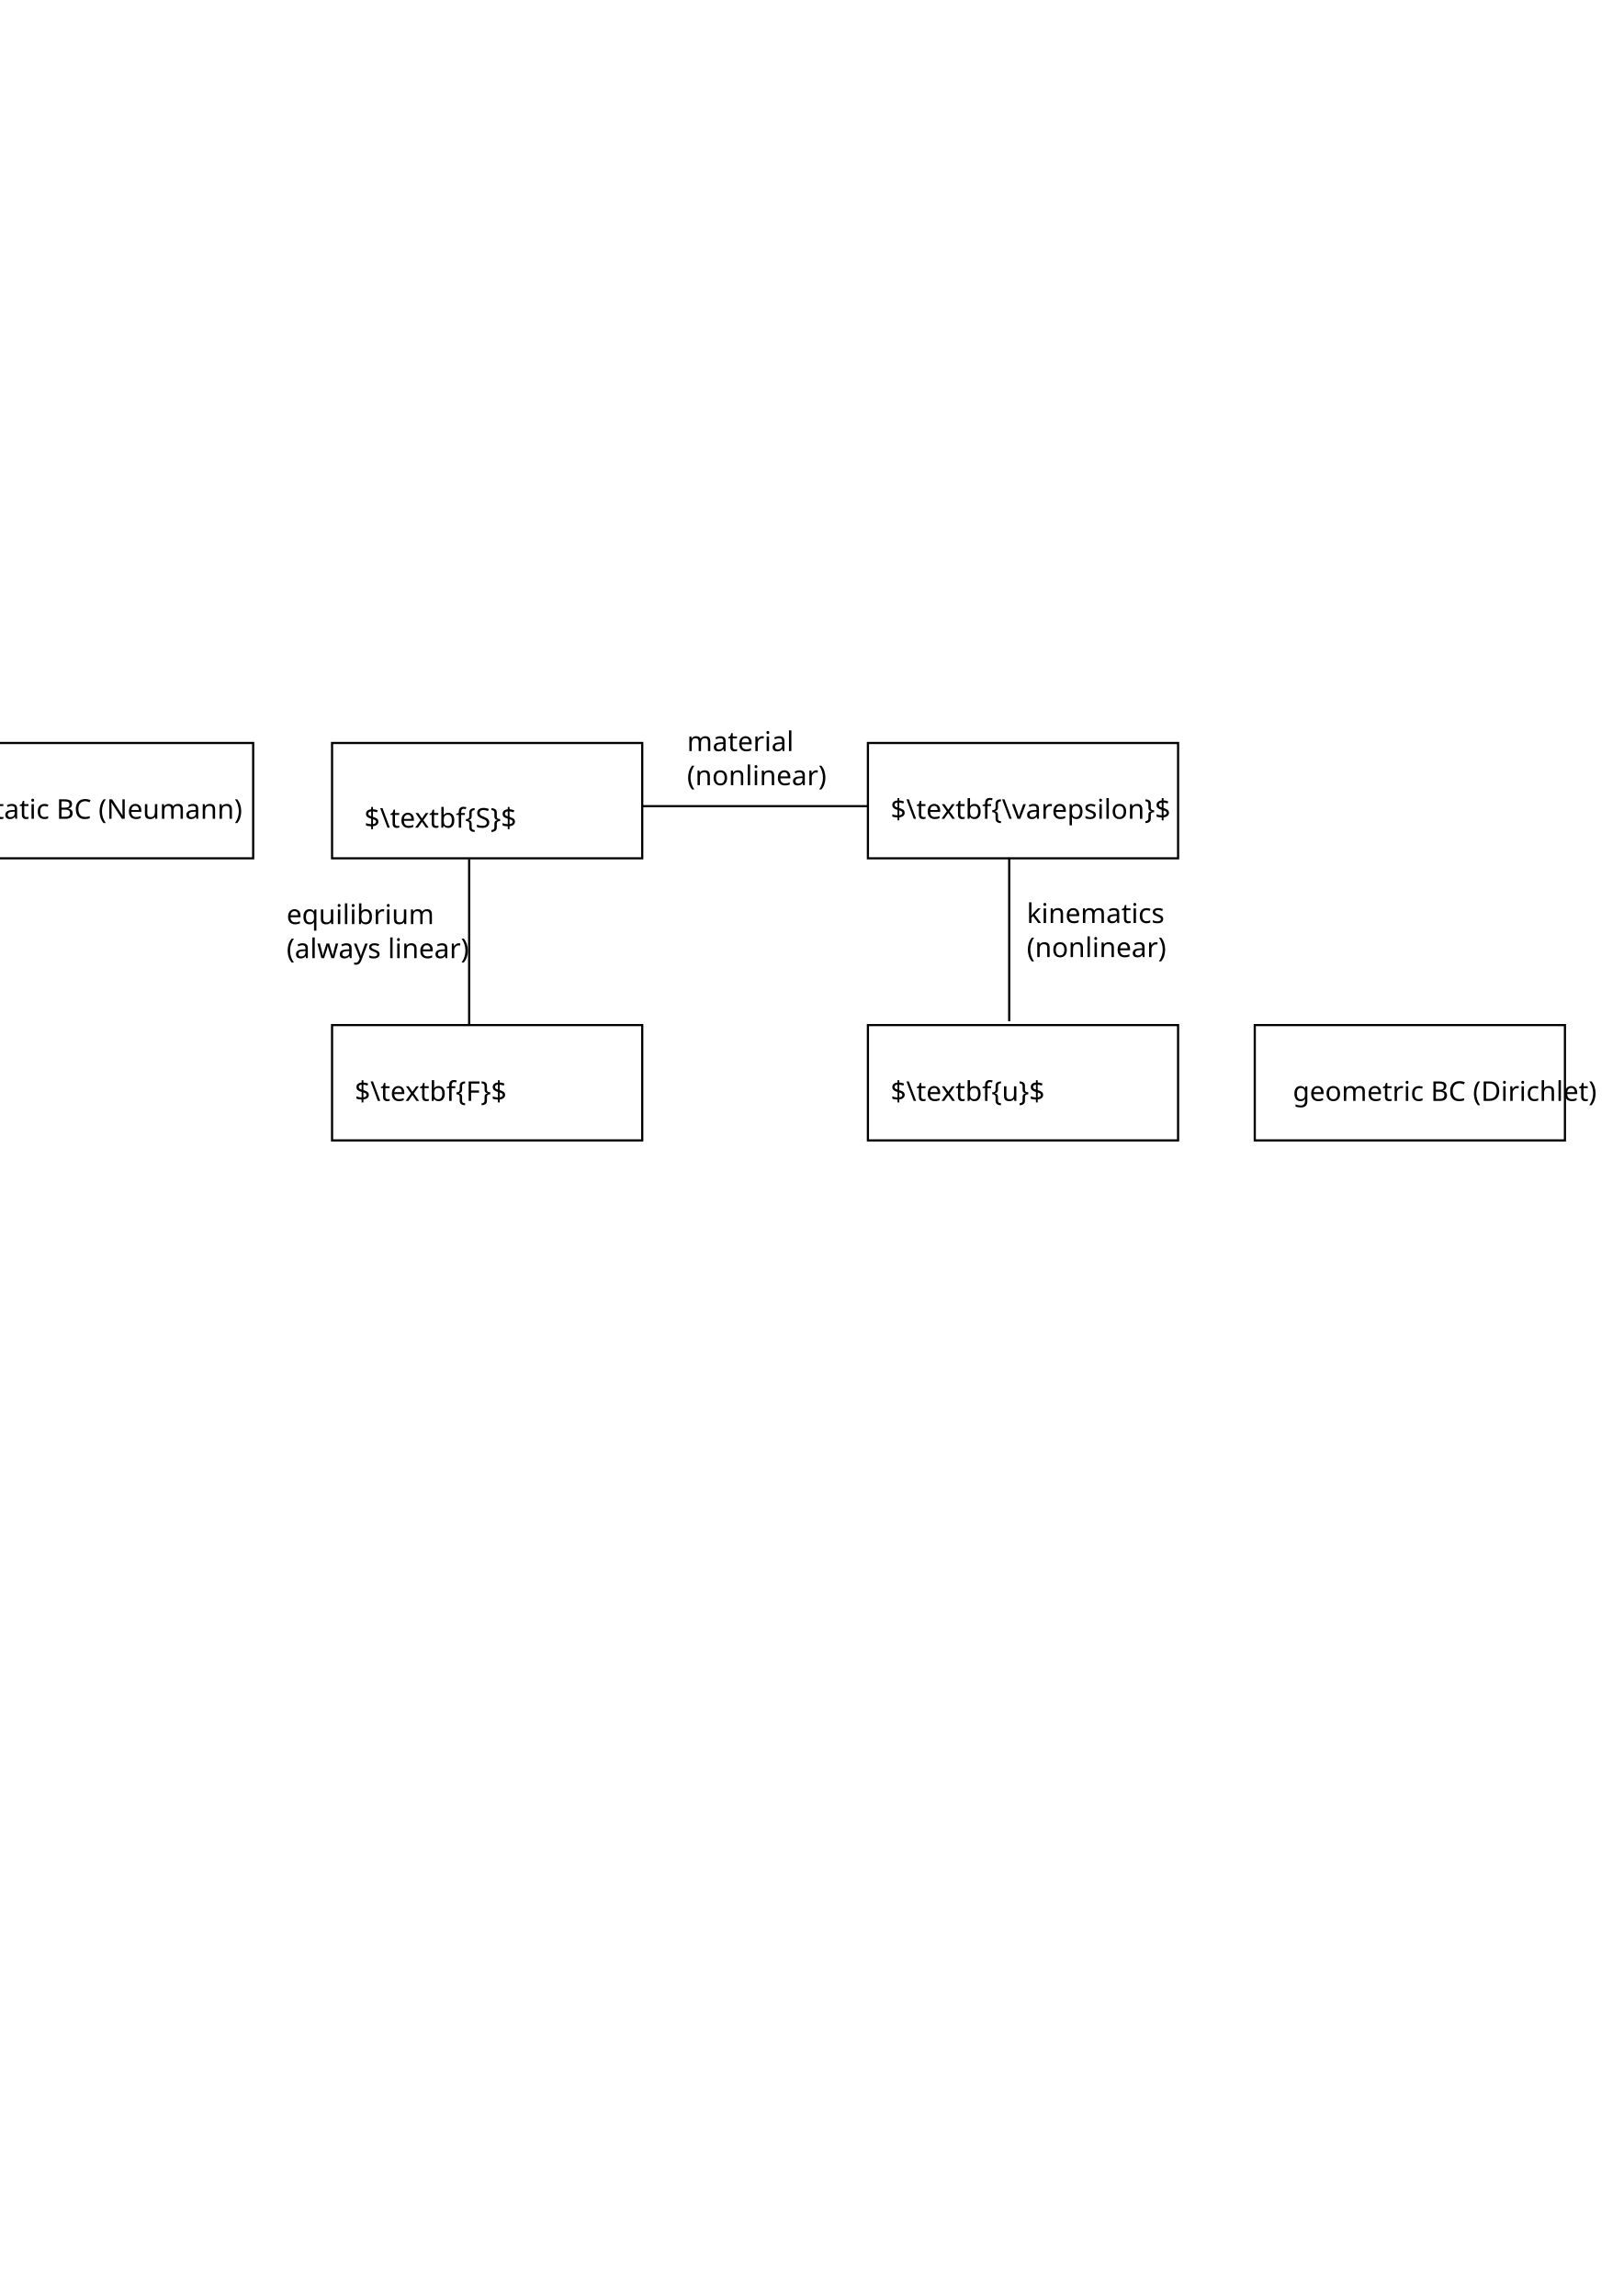
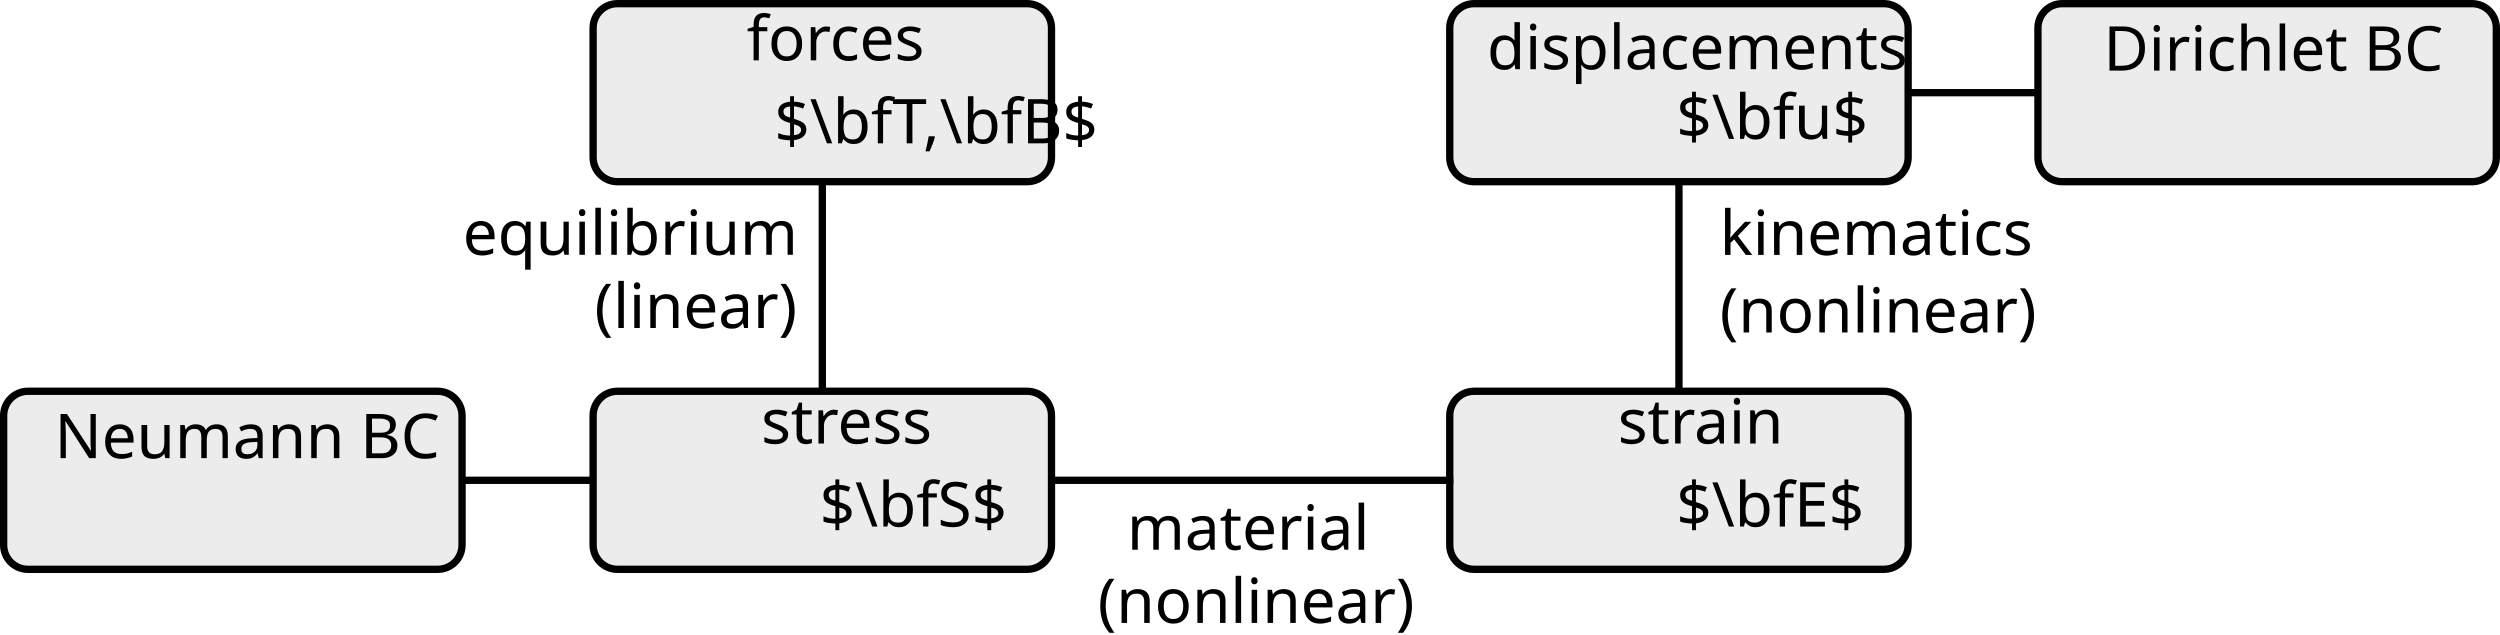
- <svg xmlns="http://www.w3.org/2000/svg" width="210mm" height="297mm" viewBox="0 0 744.094 1052.362" id="svg2" version="1.1">
-   <defs id="defs4" />
-   <g id="layer1">
-     <g id="g4329" transform="translate(-1.6555,1.2771484e-5)">
-       <rect y="340.545" x="153.828" height="52.857" width="142.143" id="rect4136" style="opacity:1;fill:none;fill-opacity:1;stroke:#000000;stroke-width:1;stroke-linecap:round;stroke-miterlimit:100;stroke-dasharray:none;stroke-dashoffset:0;stroke-opacity:1" />
-       <text id="text4157" y="379.347" x="168.609" style="font-style:normal;font-variant:normal;font-weight:500;font-stretch:normal;font-size:31.25px;line-height:125%;font-family:'CMU Serif';-inkscape-font-specification:'CMU Serif, Medium';text-align:start;letter-spacing:0px;word-spacing:0px;writing-mode:lr-tb;text-anchor:start;fill:#000000;fill-opacity:1;stroke:none;stroke-width:1px;stroke-linecap:butt;stroke-linejoin:miter;stroke-opacity:1" xml:space="preserve">
-         <tspan style="font-size:12.5px" y="379.347" x="168.609" id="tspan4159">$\textbf{S}$</tspan>
-       </text>
-     </g>
-     <g id="g4271" transform="translate(45.55791,-3.535571)">
-       <rect y="344.081" x="352.183" height="52.857" width="142.143" id="rect4136-0" style="opacity:1;fill:none;fill-opacity:1;stroke:#000000;stroke-width:1;stroke-linecap:round;stroke-miterlimit:100;stroke-dasharray:none;stroke-dashoffset:0;stroke-opacity:1" />
-       <text id="text4157-8" y="378.827" x="362.578" style="font-style:normal;font-variant:normal;font-weight:500;font-stretch:normal;font-size:31.25px;line-height:125%;font-family:'CMU Serif';-inkscape-font-specification:'CMU Serif, Medium';text-align:start;letter-spacing:0px;word-spacing:0px;writing-mode:lr-tb;text-anchor:start;fill:#000000;fill-opacity:1;stroke:none;stroke-width:1px;stroke-linecap:butt;stroke-linejoin:miter;stroke-opacity:1" xml:space="preserve">
-         <tspan style="font-size:12.5px" y="378.827" x="362.578" id="tspan4159-6">$\textbf{\varepsilon}$</tspan>
-       </text>
-     </g>
-     <g id="g4225" transform="translate(2.121359,79.80205)">
-       <rect y="390.043" x="395.619" height="52.857" width="142.143" id="rect4136-0-2" style="opacity:1;fill:none;fill-opacity:1;stroke:#000000;stroke-width:1;stroke-linecap:round;stroke-miterlimit:100;stroke-dasharray:none;stroke-dashoffset:0;stroke-opacity:1" />
-       <text id="text4157-8-4" y="424.789" x="406.015" style="font-style:normal;font-variant:normal;font-weight:500;font-stretch:normal;font-size:31.25px;line-height:125%;font-family:'CMU Serif';-inkscape-font-specification:'CMU Serif, Medium';text-align:start;letter-spacing:0px;word-spacing:0px;writing-mode:lr-tb;text-anchor:start;fill:#000000;fill-opacity:1;stroke:none;stroke-width:1px;stroke-linecap:butt;stroke-linejoin:miter;stroke-opacity:1" xml:space="preserve">
-         <tspan style="font-size:12.5px" y="424.789" x="406.015" id="tspan4159-6-7">$\textbf{u}$</tspan>
-       </text>
-     </g>
-     <g id="g4225-2" transform="translate(-243.4468,79.80205)">
-       <rect y="390.043" x="395.619" height="52.857" width="142.143" id="rect4136-0-2-8" style="opacity:1;fill:none;fill-opacity:1;stroke:#000000;stroke-width:1;stroke-linecap:round;stroke-miterlimit:100;stroke-dasharray:none;stroke-dashoffset:0;stroke-opacity:1" />
-       <text id="text4157-8-4-3" y="424.789" x="406.015" style="font-style:normal;font-variant:normal;font-weight:500;font-stretch:normal;font-size:31.25px;line-height:125%;font-family:'CMU Serif';-inkscape-font-specification:'CMU Serif, Medium';text-align:start;letter-spacing:0px;word-spacing:0px;writing-mode:lr-tb;text-anchor:start;fill:#000000;fill-opacity:1;stroke:none;stroke-width:1px;stroke-linecap:butt;stroke-linejoin:miter;stroke-opacity:1" xml:space="preserve">
-         <tspan style="font-size:12.5px" y="424.789" x="406.015" id="tspan4159-6-7-0">$\textbf{F}$</tspan>
-       </text>
-     </g>
-     <g id="g4300" transform="translate(-377.7971,-11.61678)">
-       <rect y="352.162" x="351.677" height="52.857" width="142.143" id="rect4136-0-8" style="opacity:1;fill:none;fill-opacity:1;stroke:#000000;stroke-width:1;stroke-linecap:round;stroke-miterlimit:100;stroke-dasharray:none;stroke-dashoffset:0;stroke-opacity:1" />
-       <text id="text4157-8-9" y="386.908" x="369.144" style="font-style:normal;font-variant:normal;font-weight:500;font-stretch:normal;font-size:31.25px;line-height:125%;font-family:'CMU Serif';-inkscape-font-specification:'CMU Serif, Medium';text-align:start;letter-spacing:0px;word-spacing:0px;writing-mode:lr-tb;text-anchor:start;fill:#000000;fill-opacity:1;stroke:none;stroke-width:1px;stroke-linecap:butt;stroke-linejoin:miter;stroke-opacity:1" xml:space="preserve">
-         <tspan style="font-size:12.5px" y="386.908" x="369.144" id="tspan4159-6-1">static BC (Neumann)</tspan>
-       </text>
-     </g>
-     <g id="g4300-7" transform="translate(223.3448,117.6828)">
-       <rect y="352.162" x="351.677" height="52.857" width="142.143" id="rect4136-0-8-4" style="opacity:1;fill:none;fill-opacity:1;stroke:#000000;stroke-width:1;stroke-linecap:round;stroke-miterlimit:100;stroke-dasharray:none;stroke-dashoffset:0;stroke-opacity:1" />
-       <text id="text4157-8-9-9" y="386.908" x="369.144" style="font-style:normal;font-variant:normal;font-weight:500;font-stretch:normal;font-size:31.25px;line-height:125%;font-family:'CMU Serif';-inkscape-font-specification:'CMU Serif, Medium';text-align:start;letter-spacing:0px;word-spacing:0px;writing-mode:lr-tb;text-anchor:start;fill:#000000;fill-opacity:1;stroke:none;stroke-width:1px;stroke-linecap:butt;stroke-linejoin:miter;stroke-opacity:1" xml:space="preserve">
-         <tspan style="font-size:12.5px" y="386.908" x="369.144" id="tspan4159-6-1-9">geometric BC (Dirichlet)</tspan>
-       </text>
-     </g>
-     <path style="fill:none;fill-rule:evenodd;stroke:#000000;stroke-width:1px;stroke-linecap:butt;stroke-linejoin:miter;stroke-opacity:1" d="m 215,393.791 0,75.714" id="path4342" />
-     <path style="fill:none;fill-rule:evenodd;stroke:#000000;stroke-width:1px;stroke-linecap:butt;stroke-linejoin:miter;stroke-opacity:1" d="m 294.286,369.505 103.338,0" id="path4344" />
-     <path style="fill:none;fill-rule:evenodd;stroke:#000000;stroke-width:1px;stroke-linecap:butt;stroke-linejoin:miter;stroke-opacity:1" d="m 462.492,393.076 0,75" id="path4346" />
-     <text xml:space="preserve" style="font-style:normal;font-variant:normal;font-weight:500;font-stretch:normal;font-size:31.25px;line-height:125%;font-family:'CMU Serif';-inkscape-font-specification:'CMU Serif, Medium';text-align:start;letter-spacing:0px;word-spacing:0px;writing-mode:lr-tb;text-anchor:start;fill:#000000;fill-opacity:1;stroke:none;stroke-width:1px;stroke-linecap:butt;stroke-linejoin:miter;stroke-opacity:1" x="131.32" y="423.542" id="text4348">
-       <tspan id="tspan4350" x="131.32" y="423.542" style="font-size:12.5px">equilibrium</tspan>
-       <tspan x="131.32" y="439.167" id="tspan4352" style="font-size:12.5px">(always linear)</tspan>
+ <svg xmlns="http://www.w3.org/2000/svg" width="170.792mm" height="43.366mm" viewBox="0 0 170.792 43.366" version="1.1" id="svg8">
+   <defs id="defs2" />
+   <g id="layer1" transform="translate(5.590887,-3.950775)">
+     <path style="fill:none;fill-rule:evenodd;stroke:#000000;stroke-width:0.5;stroke-linecap:butt;stroke-linejoin:miter;stroke-miterlimit:4;stroke-dasharray:none;stroke-opacity:1" d="M 147.075,10.282 H 119.86" id="path1009" />
+     <path id="path1007" d="M 50.691,36.763 H 23.477" style="fill:none;fill-rule:evenodd;stroke:#000000;stroke-width:0.5;stroke-linecap:butt;stroke-linejoin:miter;stroke-miterlimit:4;stroke-dasharray:none;stroke-opacity:1" />
+     <flowRoot xml:space="preserve" id="flowRoot858" style="font-style:normal;font-variant:normal;font-weight:normal;font-stretch:normal;font-size:16px;line-height:125%;font-family:'Univers for UniS 55 Roman';-inkscape-font-specification:'Univers for UniS 55 Roman, ';text-align:start;letter-spacing:0px;word-spacing:0px;writing-mode:lr-tb;text-anchor:start;fill:#000000;fill-opacity:1;stroke:none;stroke-width:1px;stroke-linecap:butt;stroke-linejoin:miter;stroke-opacity:1" transform="scale(0.2645833)">
+       <flowRegion id="flowRegion860">
+         <rect id="rect862" width="28.571" height="32.5" x="110.714" y="2.163" />
+       </flowRegion>
+       <flowPara id="flowPara864" />
+     </flowRoot>
+     <rect ry="1.659" y="4.201" x="93.452" height="12.162" width="31.315" id="rect866" style="opacity:1;fill:#ececec;fill-opacity:1;fill-rule:nonzero;stroke:#000000;stroke-width:0.5;stroke-linecap:round;stroke-linejoin:bevel;stroke-miterlimit:4;stroke-dasharray:none;stroke-dashoffset:0;stroke-opacity:1;paint-order:markers fill stroke" />
+     <text id="text870" y="8.676" x="95.997" style="font-style:normal;font-variant:normal;font-weight:normal;font-stretch:normal;font-size:4.233px;line-height:125%;font-family:'Univers for UniS 55 Roman';-inkscape-font-specification:'Univers for UniS 55 Roman, ';text-align:start;letter-spacing:0px;word-spacing:0px;writing-mode:lr-tb;text-anchor:start;fill:#000000;fill-opacity:1;stroke:none;stroke-width:0.265px;stroke-linecap:butt;stroke-linejoin:miter;stroke-opacity:1" xml:space="preserve">
+       <tspan style="stroke-width:0.265px" y="8.676" x="95.997" id="tspan868">displacements</tspan>
    </text>
-     <text xml:space="preserve" style="font-style:normal;font-variant:normal;font-weight:500;font-stretch:normal;font-size:31.25px;line-height:125%;font-family:'CMU Serif';-inkscape-font-specification:'CMU Serif, Medium';text-align:start;letter-spacing:0px;word-spacing:0px;writing-mode:lr-tb;text-anchor:start;fill:#000000;fill-opacity:1;stroke:none;stroke-width:1px;stroke-linecap:butt;stroke-linejoin:miter;stroke-opacity:1" x="470.539" y="423.05" id="text4348-3">
-       <tspan id="tspan4350-5" x="470.539" y="423.05" style="font-size:12.5px">kinematics</tspan>
-       <tspan x="470.539" y="438.675" id="tspan4352-7" style="font-size:12.5px">(nonlinear)</tspan>
+     <text id="text874" y="13.44" x="108.926" style="font-style:normal;font-variant:normal;font-weight:normal;font-stretch:normal;font-size:4.233px;line-height:125%;font-family:'Univers for UniS 55 Roman';-inkscape-font-specification:'Univers for UniS 55 Roman, ';text-align:start;letter-spacing:0px;word-spacing:0px;writing-mode:lr-tb;text-anchor:start;fill:#000000;fill-opacity:1;stroke:none;stroke-width:0.265px;stroke-linecap:butt;stroke-linejoin:miter;stroke-opacity:1" xml:space="preserve">
+       <tspan style="stroke-width:0.265px" y="13.44" x="108.926" id="tspan872">$\bfu$</tspan>
    </text>
-     <text xml:space="preserve" style="font-style:normal;font-variant:normal;font-weight:500;font-stretch:normal;font-size:31.25px;line-height:125%;font-family:'CMU Serif';-inkscape-font-specification:'CMU Serif, Medium';text-align:start;letter-spacing:0px;word-spacing:0px;writing-mode:lr-tb;text-anchor:start;fill:#000000;fill-opacity:1;stroke:none;stroke-width:1px;stroke-linecap:butt;stroke-linejoin:miter;stroke-opacity:1" x="314.844" y="344.259" id="text4348-3-0">
-       <tspan id="tspan4350-5-8" x="314.844" y="344.259" style="font-size:12.5px">material</tspan>
-       <tspan x="314.844" y="359.884" id="tspan4352-7-1" style="font-size:12.5px">(nonlinear)</tspan>
+     <rect style="opacity:1;fill:#ececec;fill-opacity:1;fill-rule:nonzero;stroke:#000000;stroke-width:0.5;stroke-linecap:round;stroke-linejoin:bevel;stroke-miterlimit:4;stroke-dasharray:none;stroke-dashoffset:0;stroke-opacity:1;paint-order:markers fill stroke" id="rect892" width="31.315" height="12.162" x="93.452" y="30.682" ry="1.659" />
+     <text xml:space="preserve" style="font-style:normal;font-variant:normal;font-weight:normal;font-stretch:normal;font-size:4.233px;line-height:125%;font-family:'Univers for UniS 55 Roman';-inkscape-font-specification:'Univers for UniS 55 Roman, ';text-align:start;letter-spacing:0px;word-spacing:0px;writing-mode:lr-tb;text-anchor:start;fill:#000000;fill-opacity:1;stroke:none;stroke-width:0.265px;stroke-linecap:butt;stroke-linejoin:miter;stroke-opacity:1" x="104.935" y="34.251" id="text896">
+       <tspan id="tspan894" x="104.935" y="34.251" style="stroke-width:0.265px">strain</tspan>
+     </text>
+     <text xml:space="preserve" style="font-style:normal;font-variant:normal;font-weight:normal;font-stretch:normal;font-size:4.233px;line-height:125%;font-family:'Univers for UniS 55 Roman';-inkscape-font-specification:'Univers for UniS 55 Roman, ';text-align:start;letter-spacing:0px;word-spacing:0px;writing-mode:lr-tb;text-anchor:start;fill:#000000;fill-opacity:1;stroke:none;stroke-width:0.265px;stroke-linecap:butt;stroke-linejoin:miter;stroke-opacity:1" x="108.926" y="39.921" id="text900">
+       <tspan id="tspan898" x="108.926" y="39.921" style="stroke-width:0.265px">$\bfE$</tspan>
+     </text>
+     <rect ry="1.659" y="30.682" x="34.929" height="12.162" width="31.315" id="rect918" style="opacity:1;fill:#ececec;fill-opacity:1;fill-rule:nonzero;stroke:#000000;stroke-width:0.5;stroke-linecap:round;stroke-linejoin:bevel;stroke-miterlimit:4;stroke-dasharray:none;stroke-dashoffset:0;stroke-opacity:1;paint-order:markers fill stroke" />
+     <text id="text922" y="34.251" x="46.412" style="font-style:normal;font-variant:normal;font-weight:normal;font-stretch:normal;font-size:4.233px;line-height:125%;font-family:'Univers for UniS 55 Roman';-inkscape-font-specification:'Univers for UniS 55 Roman, ';text-align:start;letter-spacing:0px;word-spacing:0px;writing-mode:lr-tb;text-anchor:start;fill:#000000;fill-opacity:1;stroke:none;stroke-width:0.265px;stroke-linecap:butt;stroke-linejoin:miter;stroke-opacity:1" xml:space="preserve">
+       <tspan style="stroke-width:0.265px" y="34.251" x="46.412" id="tspan920">stress</tspan>
+     </text>
+     <text id="text926" y="39.921" x="50.404" style="font-style:normal;font-variant:normal;font-weight:normal;font-stretch:normal;font-size:4.233px;line-height:125%;font-family:'Univers for UniS 55 Roman';-inkscape-font-specification:'Univers for UniS 55 Roman, ';text-align:start;letter-spacing:0px;word-spacing:0px;writing-mode:lr-tb;text-anchor:start;fill:#000000;fill-opacity:1;stroke:none;stroke-width:0.265px;stroke-linecap:butt;stroke-linejoin:miter;stroke-opacity:1" xml:space="preserve">
+       <tspan style="stroke-width:0.265px" y="39.921" x="50.404" id="tspan924">$\bfS$</tspan>
+     </text>
+     <rect style="opacity:1;fill:#ececec;fill-opacity:1;fill-rule:nonzero;stroke:#000000;stroke-width:0.5;stroke-linecap:round;stroke-linejoin:bevel;stroke-miterlimit:4;stroke-dasharray:none;stroke-dashoffset:0;stroke-opacity:1;paint-order:markers fill stroke" id="rect930" width="31.315" height="12.162" x="34.929" y="4.201" ry="1.659" />
+     <text xml:space="preserve" style="font-style:normal;font-variant:normal;font-weight:normal;font-stretch:normal;font-size:4.233px;line-height:125%;font-family:'Univers for UniS 55 Roman';-inkscape-font-specification:'Univers for UniS 55 Roman, ';text-align:start;letter-spacing:0px;word-spacing:0px;writing-mode:lr-tb;text-anchor:start;fill:#000000;fill-opacity:1;stroke:none;stroke-width:0.265px;stroke-linecap:butt;stroke-linejoin:miter;stroke-opacity:1" x="45.42" y="8.069" id="text934">
+       <tspan id="tspan932" x="45.42" y="8.069" style="stroke-width:0.265px">forces</tspan>
+     </text>
+     <text xml:space="preserve" style="font-style:normal;font-variant:normal;font-weight:normal;font-stretch:normal;font-size:4.233px;line-height:125%;font-family:'Univers for UniS 55 Roman';-inkscape-font-specification:'Univers for UniS 55 Roman, ';text-align:start;letter-spacing:0px;word-spacing:0px;writing-mode:lr-tb;text-anchor:start;fill:#000000;fill-opacity:1;stroke:none;stroke-width:0.265px;stroke-linecap:butt;stroke-linejoin:miter;stroke-opacity:1" x="47.31" y="13.739" id="text938">
+       <tspan id="tspan936" x="47.31" y="13.739" style="stroke-width:0.265px">$\bfT,\bfB$</tspan>
+     </text>
+     <path style="fill:none;fill-rule:evenodd;stroke:#000000;stroke-width:0.5;stroke-linecap:butt;stroke-linejoin:miter;stroke-miterlimit:4;stroke-dasharray:none;stroke-opacity:1" d="M 50.587,16.447 V 30.638" id="path947" />
+     <path id="path949" d="M 109.109,16.363 V 30.632" style="fill:none;fill-rule:evenodd;stroke:#000000;stroke-width:0.5;stroke-linecap:butt;stroke-linejoin:miter;stroke-miterlimit:4;stroke-dasharray:none;stroke-opacity:1" />
+     <path style="fill:none;fill-rule:evenodd;stroke:#000000;stroke-width:0.5;stroke-linecap:butt;stroke-linejoin:miter;stroke-miterlimit:4;stroke-dasharray:none;stroke-opacity:1" d="M 93.691,36.763 H 66.477" id="path951" />
+     <rect style="opacity:1;fill:#ececec;fill-opacity:1;fill-rule:nonzero;stroke:#000000;stroke-width:0.5;stroke-linecap:round;stroke-linejoin:bevel;stroke-miterlimit:4;stroke-dasharray:none;stroke-dashoffset:0;stroke-opacity:1;paint-order:markers fill stroke" id="rect955" width="31.315" height="12.162" x="-5.341" y="30.682" ry="1.659" />
+     <text xml:space="preserve" style="font-style:normal;font-variant:normal;font-weight:normal;font-stretch:normal;font-size:4.233px;line-height:125%;font-family:'Univers for UniS 55 Roman';-inkscape-font-specification:'Univers for UniS 55 Roman, ';text-align:start;letter-spacing:0px;word-spacing:0px;writing-mode:lr-tb;text-anchor:start;fill:#000000;fill-opacity:1;stroke:none;stroke-width:0.265px;stroke-linecap:butt;stroke-linejoin:miter;stroke-opacity:1" x="-1.858" y="35.251" id="text959">
+       <tspan id="tspan957" x="-1.858" y="35.251" style="stroke-width:0.265px">Neumann BC</tspan>
+     </text>
+     <rect ry="1.659" y="4.201" x="133.635" height="12.162" width="31.315" id="rect977" style="opacity:1;fill:#ececec;fill-opacity:1;fill-rule:nonzero;stroke:#000000;stroke-width:0.5;stroke-linecap:round;stroke-linejoin:bevel;stroke-miterlimit:4;stroke-dasharray:none;stroke-dashoffset:0;stroke-opacity:1;paint-order:markers fill stroke" />
+     <text id="text981" y="8.77" x="138.118" style="font-style:normal;font-variant:normal;font-weight:normal;font-stretch:normal;font-size:4.233px;line-height:125%;font-family:'Univers for UniS 55 Roman';-inkscape-font-specification:'Univers for UniS 55 Roman, ';text-align:start;letter-spacing:0px;word-spacing:0px;writing-mode:lr-tb;text-anchor:start;fill:#000000;fill-opacity:1;stroke:none;stroke-width:0.265px;stroke-linecap:butt;stroke-linejoin:miter;stroke-opacity:1" xml:space="preserve">
+       <tspan style="stroke-width:0.265px" y="8.77" x="138.118" id="tspan979">Dirichlet BC</tspan>
+     </text>
+     <text xml:space="preserve" style="font-style:normal;font-variant:normal;font-weight:normal;font-stretch:normal;font-size:4.233px;line-height:125%;font-family:'Univers for UniS 55 Roman';-inkscape-font-specification:'Univers for UniS 55 Roman, ';text-align:start;letter-spacing:0px;word-spacing:0px;writing-mode:lr-tb;text-anchor:start;fill:#000000;fill-opacity:1;stroke:none;stroke-width:0.265px;stroke-linecap:butt;stroke-linejoin:miter;stroke-opacity:1" x="71.404" y="41.504" id="text987">
+       <tspan x="71.404" y="41.504" style="stroke-width:0.265px" id="tspan993">material</tspan>
+     </text>
+     <text id="text999" y="21.371" x="111.897" style="font-style:normal;font-variant:normal;font-weight:normal;font-stretch:normal;font-size:4.233px;line-height:125%;font-family:'Univers for UniS 55 Roman';-inkscape-font-specification:'Univers for UniS 55 Roman, ';text-align:start;letter-spacing:0px;word-spacing:0px;writing-mode:lr-tb;text-anchor:start;fill:#000000;fill-opacity:1;stroke:none;stroke-width:0.265px;stroke-linecap:butt;stroke-linejoin:miter;stroke-opacity:1" xml:space="preserve">
+       <tspan id="tspan995" style="stroke-width:0.265px" y="21.371" x="111.897">kinematics</tspan>
+       <tspan id="tspan997" style="stroke-width:0.265px" y="26.663" x="111.897">(nonlinear)</tspan>
+     </text>
+     <text xml:space="preserve" style="font-style:normal;font-variant:normal;font-weight:normal;font-stretch:normal;font-size:4.233px;line-height:125%;font-family:'Univers for UniS 55 Roman';-inkscape-font-specification:'Univers for UniS 55 Roman, ';text-align:start;letter-spacing:0px;word-spacing:0px;writing-mode:lr-tb;text-anchor:start;fill:#000000;fill-opacity:1;stroke:none;stroke-width:0.265px;stroke-linecap:butt;stroke-linejoin:miter;stroke-opacity:1" x="26.025" y="21.361" id="text1005">
+       <tspan x="26.025" y="21.361" style="stroke-width:0.265px" id="tspan1003">equilibrium</tspan>
+     </text>
+     <text id="text1093" y="46.504" x="69.404" style="font-style:normal;font-variant:normal;font-weight:normal;font-stretch:normal;font-size:4.233px;line-height:125%;font-family:'Univers for UniS 55 Roman';-inkscape-font-specification:'Univers for UniS 55 Roman, ';text-align:start;letter-spacing:0px;word-spacing:0px;writing-mode:lr-tb;text-anchor:start;fill:#000000;fill-opacity:1;stroke:none;stroke-width:0.265px;stroke-linecap:butt;stroke-linejoin:miter;stroke-opacity:1" xml:space="preserve">
+       <tspan id="tspan1091" style="stroke-width:0.265px" y="46.504" x="69.404">(nonlinear)</tspan>
+     </text>
+     <text id="text1103" y="26.361" x="35.025" style="font-style:normal;font-variant:normal;font-weight:normal;font-stretch:normal;font-size:4.233px;line-height:125%;font-family:'Univers for UniS 55 Roman';-inkscape-font-specification:'Univers for UniS 55 Roman, ';text-align:start;letter-spacing:0px;word-spacing:0px;writing-mode:lr-tb;text-anchor:start;fill:#000000;fill-opacity:1;stroke:none;stroke-width:0.265px;stroke-linecap:butt;stroke-linejoin:miter;stroke-opacity:1" xml:space="preserve">
+       <tspan id="tspan1101" style="stroke-width:0.265px" y="26.361" x="35.025">(linear)</tspan>
    </text>
  </g>
</svg>
